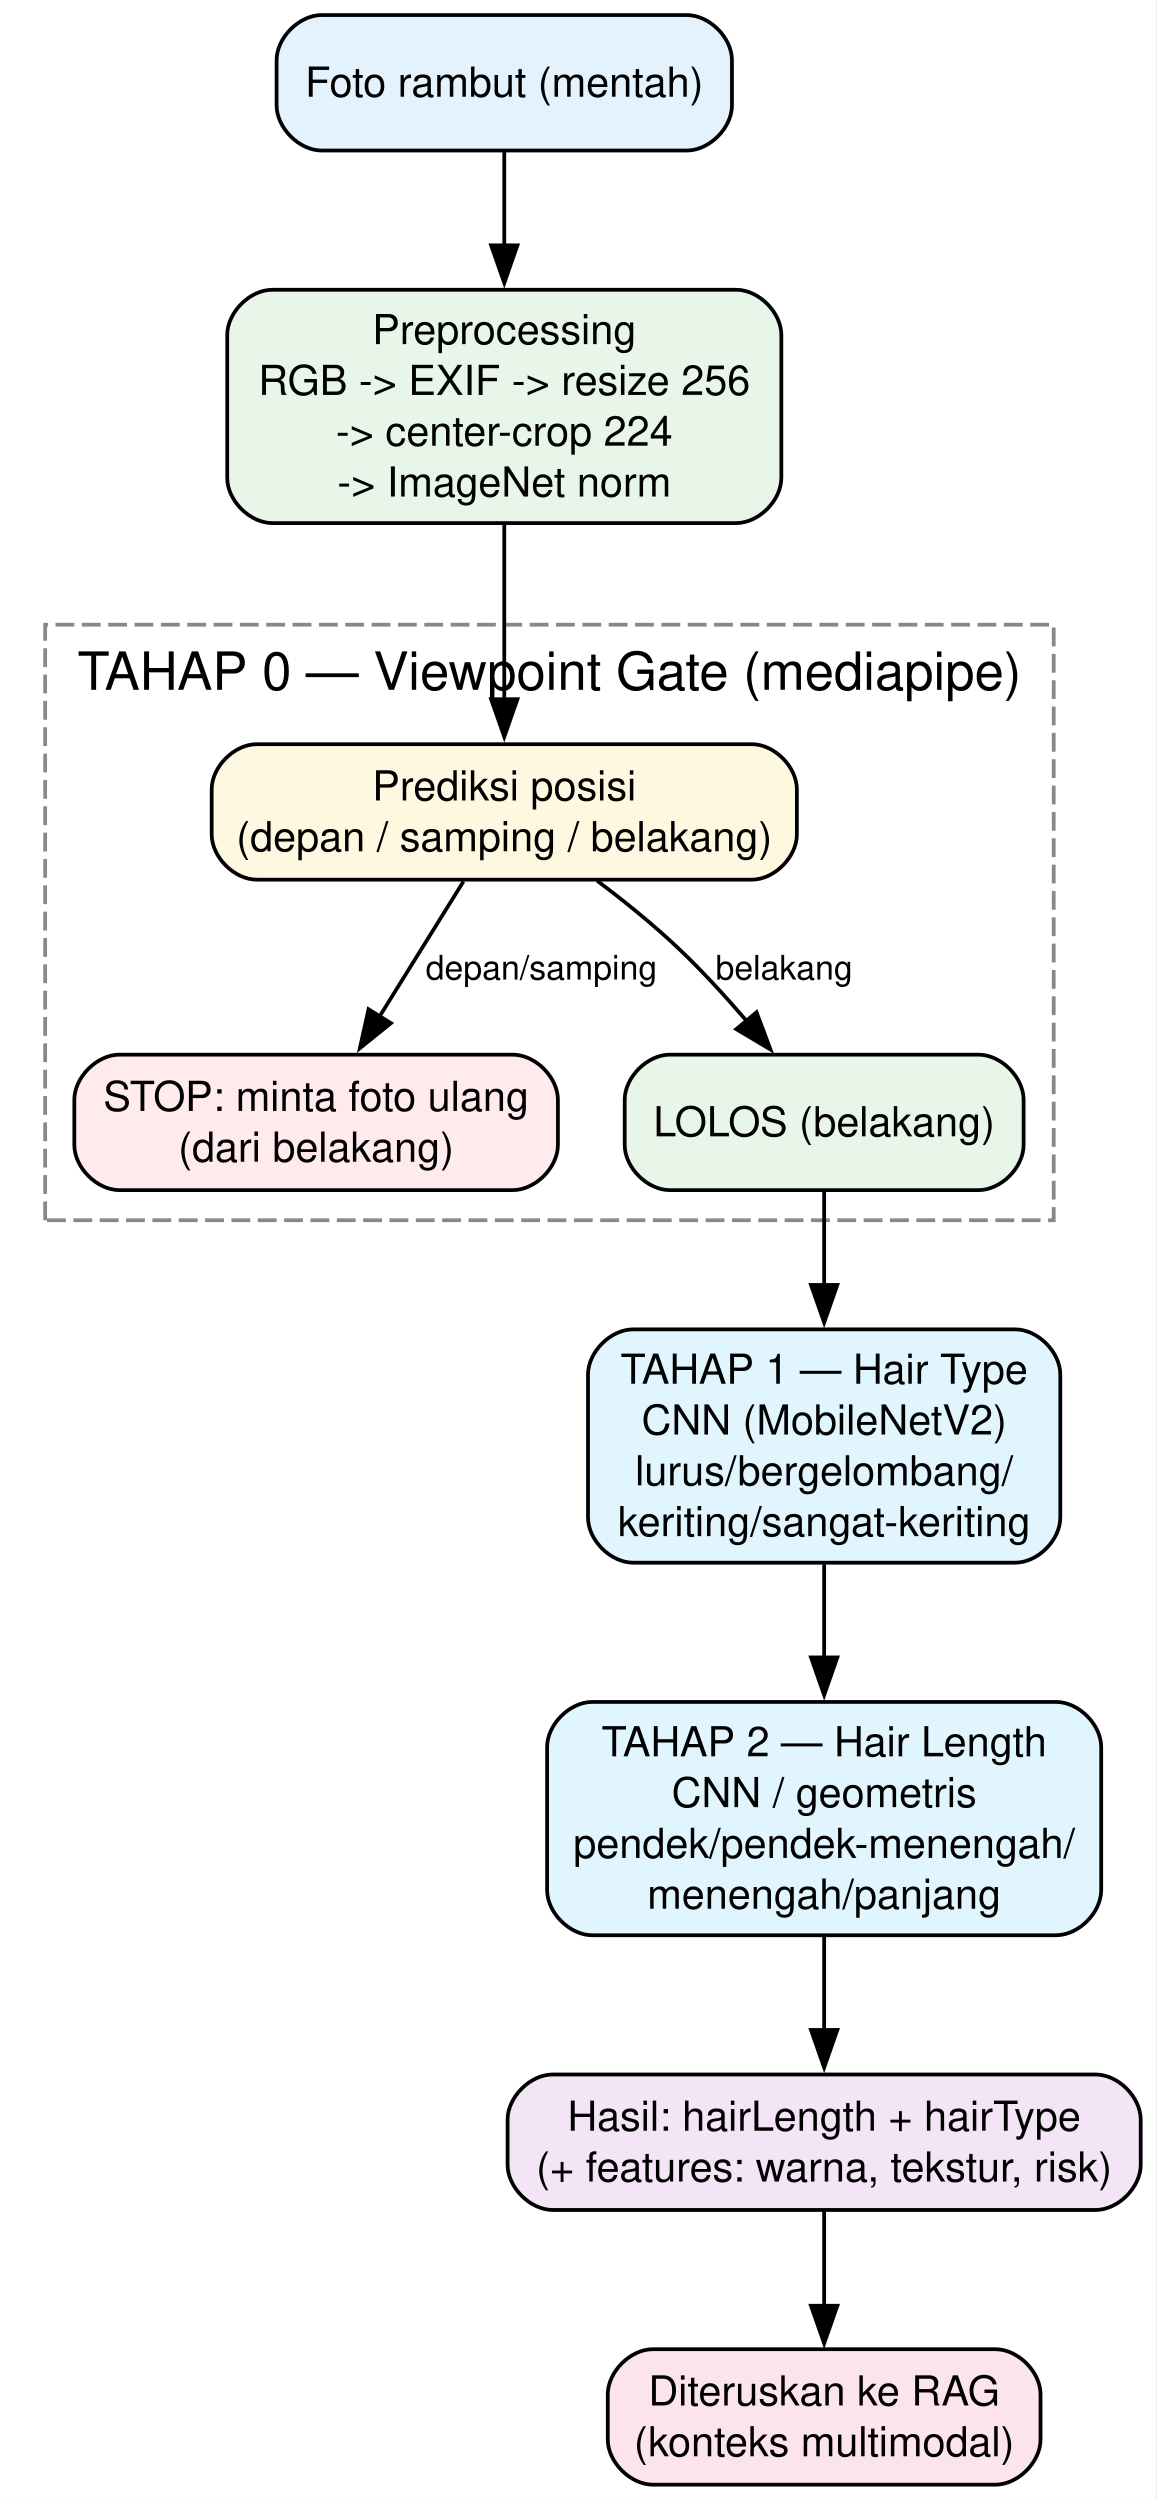
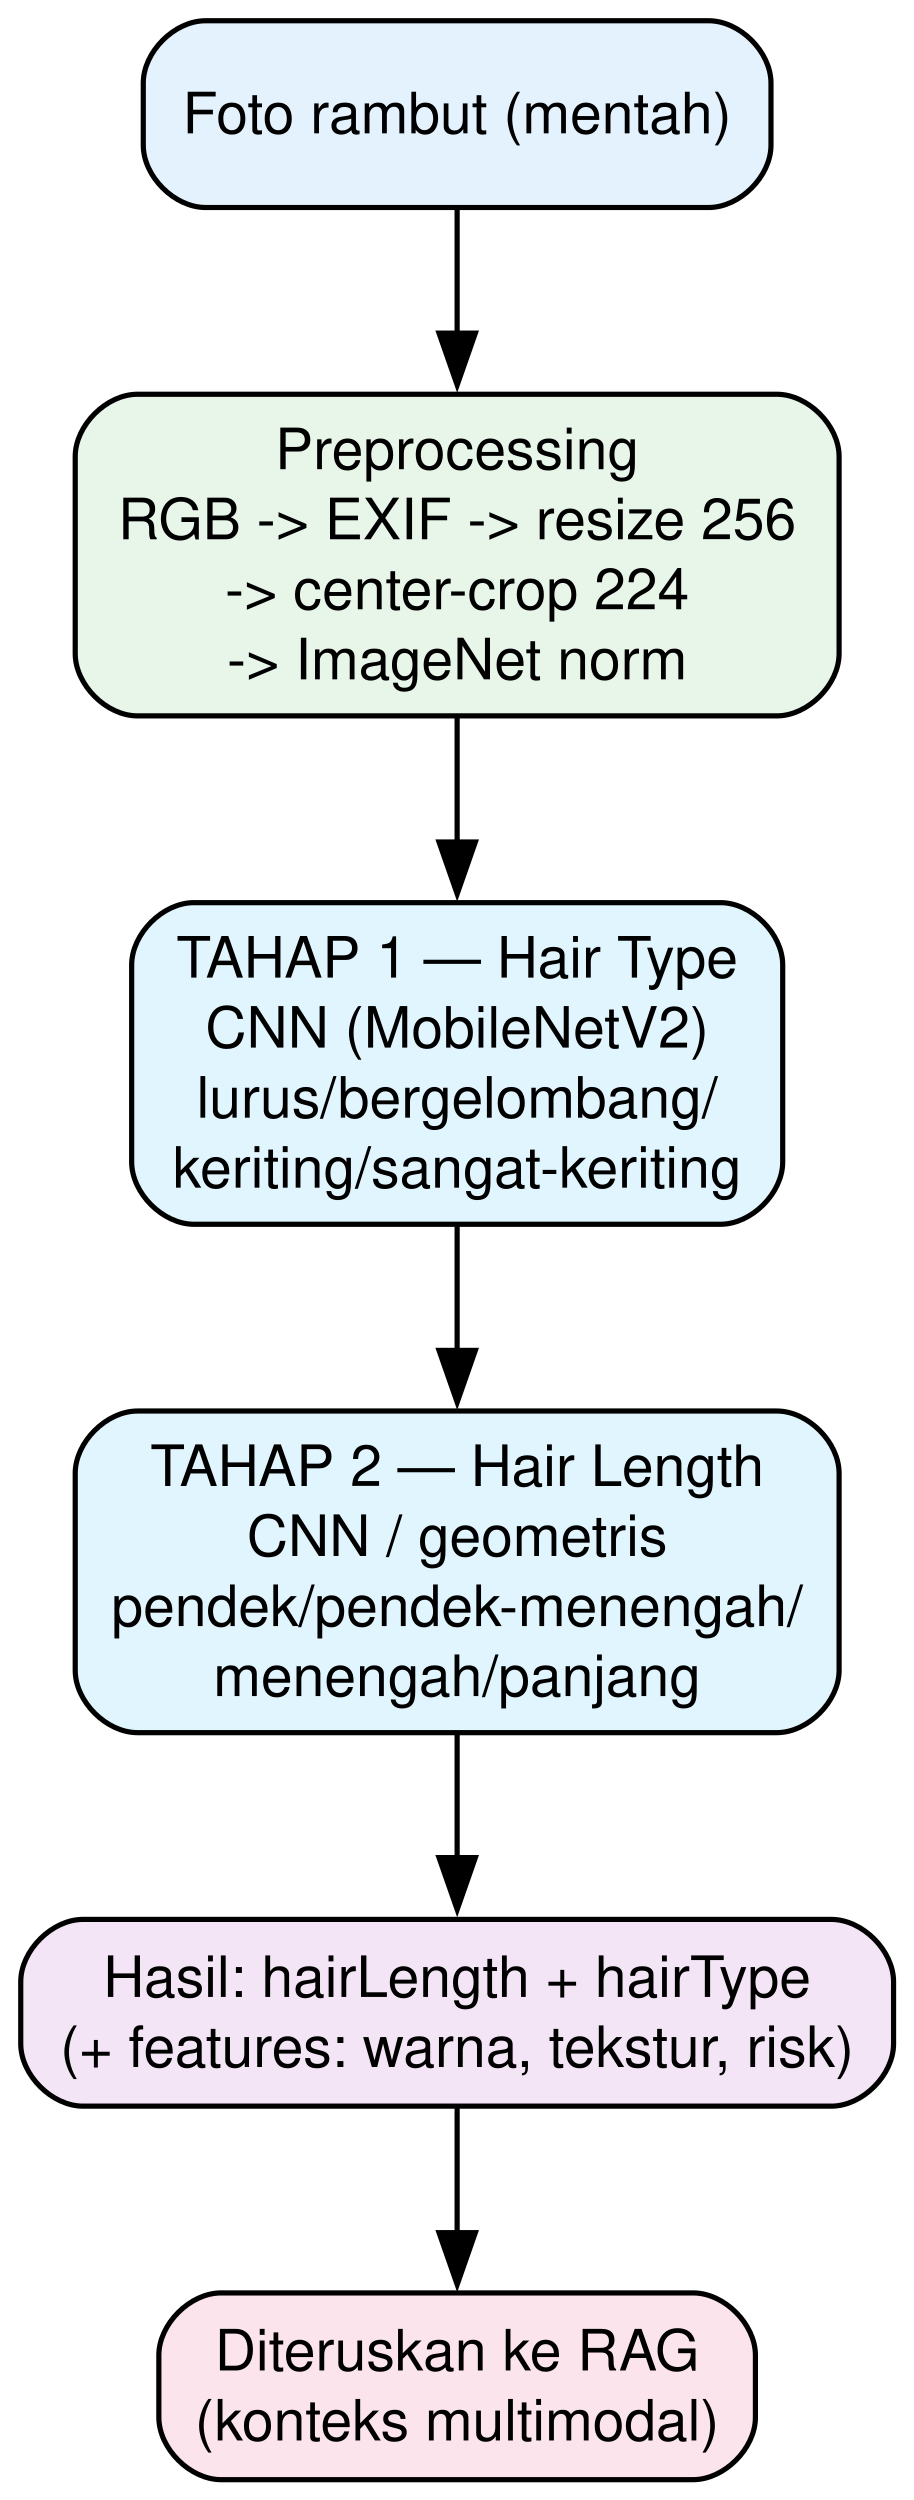
- <svg xmlns="http://www.w3.org/2000/svg" width="1280pt" height="2768pt" viewBox="0.00 0.00 1280.00 2768.00">
-   <g id="graph0" class="graph" transform="scale(4.16667 4.16667) rotate(0) translate(4 660.25)">
-     <polygon fill="white" stroke="none" points="-4,4 -4,-660.25 303.12,-660.25 303.12,4 -4,4" />
-     <g id="clust1" class="cluster">
-       <polygon fill="white" stroke="#888888" stroke-dasharray="5,2" points="8,-336 8,-494.25 276,-494.25 276,-336 8,-336" />
-       <text xml:space="preserve" text-anchor="middle" x="142" y="-476.95" font-family="Helvetica,sans-Serif" font-size="14.00">TAHAP 0 — Viewpoint Gate (mediapipe)</text>
-     </g>
+ <svg xmlns="http://www.w3.org/2000/svg" width="734pt" height="2008pt" viewBox="0.00 0.00 734.00 2008.00">
+   <g id="graph0" class="graph" transform="scale(4.16667 4.16667) rotate(0) translate(4 478)">
+     <polygon fill="white" stroke="none" points="-4,4 -4,-478 172.25,-478 172.25,4 -4,4" />
    <g id="node1" class="node">
-       <path fill="#e3f2fd" stroke="black" d="M178.5,-656.25C178.5,-656.25 81.5,-656.25 81.5,-656.25 75.5,-656.25 69.5,-650.25 69.5,-644.25 69.5,-644.25 69.5,-632.25 69.5,-632.25 69.5,-626.25 75.5,-620.25 81.5,-620.25 81.5,-620.25 178.5,-620.25 178.5,-620.25 184.5,-620.25 190.5,-626.25 190.5,-632.25 190.5,-632.25 190.5,-644.25 190.5,-644.25 190.5,-650.25 184.5,-656.25 178.5,-656.25" />
-       <text xml:space="preserve" text-anchor="middle" x="130" y="-634.55" font-family="Helvetica,sans-Serif" font-size="11.00">Foto rambut (mentah)</text>
+       <path fill="#e3f2fd" stroke="black" d="M132.62,-474C132.62,-474 35.62,-474 35.62,-474 29.62,-474 23.62,-468 23.62,-462 23.62,-462 23.62,-450 23.62,-450 23.62,-444 29.62,-438 35.62,-438 35.62,-438 132.62,-438 132.62,-438 138.62,-438 144.62,-444 144.62,-450 144.62,-450 144.62,-462 144.62,-462 144.62,-468 138.62,-474 132.62,-474" />
+       <text xml:space="preserve" text-anchor="middle" x="84.12" y="-452.3" font-family="Helvetica,sans-Serif" font-size="11.00">Foto rambut (mentah)</text>
    </g>
    <g id="node2" class="node">
-       <path fill="#e8f5e9" stroke="black" d="M191.62,-583.25C191.62,-583.25 68.38,-583.25 68.38,-583.25 62.38,-583.25 56.38,-577.25 56.38,-571.25 56.38,-571.25 56.38,-533.25 56.38,-533.25 56.38,-527.25 62.38,-521.25 68.38,-521.25 68.38,-521.25 191.62,-521.25 191.62,-521.25 197.62,-521.25 203.62,-527.25 203.62,-533.25 203.62,-533.25 203.62,-571.25 203.62,-571.25 203.62,-577.25 197.62,-583.25 191.62,-583.25" />
-       <text xml:space="preserve" text-anchor="middle" x="130" y="-568.8" font-family="Helvetica,sans-Serif" font-size="11.00">Preprocessing</text>
-       <text xml:space="preserve" text-anchor="middle" x="130" y="-555.3" font-family="Helvetica,sans-Serif" font-size="11.00">RGB -&gt; EXIF -&gt; resize 256</text>
-       <text xml:space="preserve" text-anchor="middle" x="130" y="-541.8" font-family="Helvetica,sans-Serif" font-size="11.00">-&gt; center-crop 224</text>
-       <text xml:space="preserve" text-anchor="middle" x="130" y="-528.3" font-family="Helvetica,sans-Serif" font-size="11.00">-&gt; ImageNet norm</text>
+       <path fill="#e8f5e9" stroke="black" d="M145.75,-402C145.75,-402 22.5,-402 22.5,-402 16.5,-402 10.5,-396 10.5,-390 10.5,-390 10.5,-352 10.5,-352 10.5,-346 16.5,-340 22.5,-340 22.5,-340 145.75,-340 145.75,-340 151.75,-340 157.75,-346 157.75,-352 157.75,-352 157.75,-390 157.75,-390 157.75,-396 151.75,-402 145.75,-402" />
+       <text xml:space="preserve" text-anchor="middle" x="84.12" y="-387.55" font-family="Helvetica,sans-Serif" font-size="11.00">Preprocessing</text>
+       <text xml:space="preserve" text-anchor="middle" x="84.12" y="-374.05" font-family="Helvetica,sans-Serif" font-size="11.00">RGB -&gt; EXIF -&gt; resize 256</text>
+       <text xml:space="preserve" text-anchor="middle" x="84.12" y="-360.55" font-family="Helvetica,sans-Serif" font-size="11.00">-&gt; center-crop 224</text>
+       <text xml:space="preserve" text-anchor="middle" x="84.12" y="-347.05" font-family="Helvetica,sans-Serif" font-size="11.00">-&gt; ImageNet norm</text>
    </g>
    <g id="edge1" class="edge">
-       <path fill="none" stroke="black" d="M130,-619.85C130,-612.56 130,-603.75 130,-594.96" />
-       <polygon fill="black" stroke="black" points="133.5,-595.06 130,-585.06 126.5,-595.06 133.5,-595.06" />
+       <path fill="none" stroke="black" d="M84.12,-437.8C84.12,-430.75 84.12,-422.25 84.12,-413.74" />
+       <polygon fill="black" stroke="black" points="87.63,-413.78 84.13,-403.78 80.63,-413.78 87.63,-413.78" />
    </g>
    <g id="node3" class="node">
-       <path fill="#fff8e1" stroke="black" d="M195.75,-462.5C195.75,-462.5 64.25,-462.5 64.25,-462.5 58.25,-462.5 52.25,-456.5 52.25,-450.5 52.25,-450.5 52.25,-438.5 52.25,-438.5 52.25,-432.5 58.25,-426.5 64.25,-426.5 64.25,-426.5 195.75,-426.5 195.75,-426.5 201.75,-426.5 207.75,-432.5 207.75,-438.5 207.75,-438.5 207.75,-450.5 207.75,-450.5 207.75,-456.5 201.75,-462.5 195.75,-462.5" />
-       <text xml:space="preserve" text-anchor="middle" x="130" y="-447.55" font-family="Helvetica,sans-Serif" font-size="11.00">Prediksi posisi</text>
-       <text xml:space="preserve" text-anchor="middle" x="130" y="-434.05" font-family="Helvetica,sans-Serif" font-size="11.00">(depan / samping / belakang)</text>
+       <path fill="#e1f5fe" stroke="black" d="M134.88,-304C134.88,-304 33.38,-304 33.38,-304 27.38,-304 21.38,-298 21.38,-292 21.38,-292 21.38,-254 21.38,-254 21.38,-248 27.38,-242 33.38,-242 33.38,-242 134.88,-242 134.88,-242 140.88,-242 146.88,-248 146.88,-254 146.88,-254 146.88,-292 146.88,-292 146.88,-298 140.88,-304 134.88,-304" />
+       <text xml:space="preserve" text-anchor="middle" x="84.12" y="-289.55" font-family="Helvetica,sans-Serif" font-size="11.00">TAHAP 1 — Hair Type</text>
+       <text xml:space="preserve" text-anchor="middle" x="84.12" y="-276.05" font-family="Helvetica,sans-Serif" font-size="11.00">CNN (MobileNetV2)</text>
+       <text xml:space="preserve" text-anchor="middle" x="84.12" y="-262.55" font-family="Helvetica,sans-Serif" font-size="11.00">lurus/bergelombang/</text>
+       <text xml:space="preserve" text-anchor="middle" x="84.12" y="-249.05" font-family="Helvetica,sans-Serif" font-size="11.00">keriting/sangat-keriting</text>
    </g>
    <g id="edge2" class="edge">
-       <path fill="none" stroke="black" d="M130,-520.95C130,-506.26 130,-488.71 130,-474.24" />
-       <polygon fill="black" stroke="black" points="133.5,-474.45 130,-464.45 126.5,-474.45 133.5,-474.45" />
+       <path fill="none" stroke="black" d="M84.12,-339.62C84.12,-332.02 84.12,-323.73 84.12,-315.69" />
+       <polygon fill="black" stroke="black" points="87.63,-315.69 84.13,-305.69 80.63,-315.69 87.63,-315.69" />
    </g>
    <g id="node4" class="node">
-       <path fill="#ffebee" stroke="black" d="M132.25,-380C132.25,-380 27.75,-380 27.75,-380 21.75,-380 15.75,-374 15.75,-368 15.75,-368 15.75,-356 15.75,-356 15.75,-350 21.75,-344 27.75,-344 27.75,-344 132.25,-344 132.25,-344 138.25,-344 144.25,-350 144.25,-356 144.25,-356 144.25,-368 144.25,-368 144.25,-374 138.25,-380 132.25,-380" />
-       <text xml:space="preserve" text-anchor="middle" x="80" y="-365.05" font-family="Helvetica,sans-Serif" font-size="11.00">STOP: minta foto ulang</text>
-       <text xml:space="preserve" text-anchor="middle" x="80" y="-351.55" font-family="Helvetica,sans-Serif" font-size="11.00">(dari belakang)</text>
+       <path fill="#e1f5fe" stroke="black" d="M145.75,-206C145.75,-206 22.5,-206 22.5,-206 16.5,-206 10.5,-200 10.5,-194 10.5,-194 10.5,-156 10.5,-156 10.5,-150 16.5,-144 22.5,-144 22.5,-144 145.75,-144 145.75,-144 151.75,-144 157.75,-150 157.75,-156 157.75,-156 157.75,-194 157.75,-194 157.75,-200 151.75,-206 145.75,-206" />
+       <text xml:space="preserve" text-anchor="middle" x="84.12" y="-191.55" font-family="Helvetica,sans-Serif" font-size="11.00">TAHAP 2 — Hair Length</text>
+       <text xml:space="preserve" text-anchor="middle" x="84.12" y="-178.05" font-family="Helvetica,sans-Serif" font-size="11.00">CNN / geometris</text>
+       <text xml:space="preserve" text-anchor="middle" x="84.12" y="-164.55" font-family="Helvetica,sans-Serif" font-size="11.00">pendek/pendek-menengah/</text>
+       <text xml:space="preserve" text-anchor="middle" x="84.12" y="-151.05" font-family="Helvetica,sans-Serif" font-size="11.00">menengah/panjang</text>
    </g>
    <g id="edge3" class="edge">
-       <path fill="none" stroke="black" d="M119.15,-426.03C112.6,-415.48 104.11,-401.82 96.72,-389.92" />
-       <polygon fill="black" stroke="black" points="99.88,-388.37 91.63,-381.72 93.93,-392.06 99.88,-388.37" />
-       <text xml:space="preserve" text-anchor="middle" x="139.87" y="-399.95" font-family="Helvetica,sans-Serif" font-size="9.00">depan/samping</text>
+       <path fill="none" stroke="black" d="M84.12,-241.62C84.12,-234.02 84.12,-225.73 84.12,-217.69" />
+       <polygon fill="black" stroke="black" points="87.63,-217.69 84.13,-207.69 80.63,-217.69 87.63,-217.69" />
    </g>
    <g id="node5" class="node">
-       <path fill="#e8f5e9" stroke="black" d="M256,-380C256,-380 174,-380 174,-380 168,-380 162,-374 162,-368 162,-368 162,-356 162,-356 162,-350 168,-344 174,-344 174,-344 256,-344 256,-344 262,-344 268,-350 268,-356 268,-356 268,-368 268,-368 268,-374 262,-380 256,-380" />
-       <text xml:space="preserve" text-anchor="middle" x="215" y="-358.3" font-family="Helvetica,sans-Serif" font-size="11.00">LOLOS (belakang)</text>
+       <path fill="#f3e5f5" stroke="black" d="M156.25,-108C156.25,-108 12,-108 12,-108 6,-108 0,-102 0,-96 0,-96 0,-84 0,-84 0,-78 6,-72 12,-72 12,-72 156.25,-72 156.25,-72 162.25,-72 168.25,-78 168.25,-84 168.25,-84 168.25,-96 168.25,-96 168.25,-102 162.25,-108 156.25,-108" />
+       <text xml:space="preserve" text-anchor="middle" x="84.12" y="-93.05" font-family="Helvetica,sans-Serif" font-size="11.00">Hasil: hairLength + hairType</text>
+       <text xml:space="preserve" text-anchor="middle" x="84.12" y="-79.55" font-family="Helvetica,sans-Serif" font-size="11.00">(+ features: warna, tekstur, risk)</text>
    </g>
    <g id="edge4" class="edge">
-       <path fill="none" stroke="black" d="M154.65,-426.25C161.79,-420.86 169.43,-414.7 176,-408.5 182.35,-402.51 188.72,-395.56 194.42,-388.93" />
-       <polygon fill="black" stroke="black" points="197.03,-391.27 200.75,-381.35 191.65,-386.78 197.03,-391.27" />
-       <text xml:space="preserve" text-anchor="middle" x="204.36" y="-399.95" font-family="Helvetica,sans-Serif" font-size="9.00">belakang</text>
+       <path fill="none" stroke="black" d="M84.12,-143.57C84.12,-135.79 84.12,-127.46 84.12,-119.77" />
+       <polygon fill="black" stroke="black" points="87.63,-119.91 84.13,-109.91 80.63,-119.91 87.63,-119.91" />
    </g>
    <g id="node6" class="node">
-       <path fill="#e1f5fe" stroke="black" d="M265.75,-307C265.75,-307 164.25,-307 164.25,-307 158.25,-307 152.25,-301 152.25,-295 152.25,-295 152.25,-257 152.25,-257 152.25,-251 158.25,-245 164.25,-245 164.25,-245 265.75,-245 265.75,-245 271.75,-245 277.75,-251 277.75,-257 277.75,-257 277.75,-295 277.75,-295 277.75,-301 271.75,-307 265.75,-307" />
-       <text xml:space="preserve" text-anchor="middle" x="215" y="-292.55" font-family="Helvetica,sans-Serif" font-size="11.00">TAHAP 1 — Hair Type</text>
-       <text xml:space="preserve" text-anchor="middle" x="215" y="-279.05" font-family="Helvetica,sans-Serif" font-size="11.00">CNN (MobileNetV2)</text>
-       <text xml:space="preserve" text-anchor="middle" x="215" y="-265.55" font-family="Helvetica,sans-Serif" font-size="11.00">lurus/bergelombang/</text>
-       <text xml:space="preserve" text-anchor="middle" x="215" y="-252.05" font-family="Helvetica,sans-Serif" font-size="11.00">keriting/sangat-keriting</text>
+       <path fill="#fce4ec" stroke="black" d="M129.62,-36C129.62,-36 38.62,-36 38.62,-36 32.62,-36 26.62,-30 26.62,-24 26.62,-24 26.62,-12 26.62,-12 26.62,-6 32.62,0 38.62,0 38.62,0 129.62,0 129.62,0 135.62,0 141.62,-6 141.62,-12 141.62,-12 141.62,-24 141.62,-24 141.62,-30 135.62,-36 129.62,-36" />
+       <text xml:space="preserve" text-anchor="middle" x="84.12" y="-21.05" font-family="Helvetica,sans-Serif" font-size="11.00">Diteruskan ke RAG</text>
+       <text xml:space="preserve" text-anchor="middle" x="84.12" y="-7.55" font-family="Helvetica,sans-Serif" font-size="11.00">(konteks multimodal)</text>
    </g>
    <g id="edge5" class="edge">
-       <path fill="none" stroke="black" d="M215,-343.6C215,-336.31 215,-327.5 215,-318.71" />
-       <polygon fill="black" stroke="black" points="218.5,-318.81 215,-308.81 211.5,-318.81 218.5,-318.81" />
-     </g>
-     <g id="node7" class="node">
-       <path fill="#e1f5fe" stroke="black" d="M276.62,-208C276.62,-208 153.38,-208 153.38,-208 147.38,-208 141.38,-202 141.38,-196 141.38,-196 141.38,-158 141.38,-158 141.38,-152 147.38,-146 153.38,-146 153.38,-146 276.62,-146 276.62,-146 282.62,-146 288.62,-152 288.62,-158 288.62,-158 288.62,-196 288.62,-196 288.62,-202 282.62,-208 276.62,-208" />
-       <text xml:space="preserve" text-anchor="middle" x="215" y="-193.55" font-family="Helvetica,sans-Serif" font-size="11.00">TAHAP 2 — Hair Length</text>
-       <text xml:space="preserve" text-anchor="middle" x="215" y="-180.05" font-family="Helvetica,sans-Serif" font-size="11.00">CNN / geometris</text>
-       <text xml:space="preserve" text-anchor="middle" x="215" y="-166.55" font-family="Helvetica,sans-Serif" font-size="11.00">pendek/pendek-menengah/</text>
-       <text xml:space="preserve" text-anchor="middle" x="215" y="-153.05" font-family="Helvetica,sans-Serif" font-size="11.00">menengah/panjang</text>
-     </g>
-     <g id="edge6" class="edge">
-       <path fill="none" stroke="black" d="M215,-244.57C215,-236.72 215,-228.13 215,-219.8" />
-       <polygon fill="black" stroke="black" points="218.5,-219.83 215,-209.83 211.5,-219.83 218.5,-219.83" />
-     </g>
-     <g id="node8" class="node">
-       <path fill="#f3e5f5" stroke="black" d="M287.12,-109C287.12,-109 142.88,-109 142.88,-109 136.88,-109 130.88,-103 130.88,-97 130.88,-97 130.88,-85 130.88,-85 130.88,-79 136.88,-73 142.88,-73 142.88,-73 287.12,-73 287.12,-73 293.12,-73 299.12,-79 299.12,-85 299.12,-85 299.12,-97 299.12,-97 299.12,-103 293.12,-109 287.12,-109" />
-       <text xml:space="preserve" text-anchor="middle" x="215" y="-94.05" font-family="Helvetica,sans-Serif" font-size="11.00">Hasil: hairLength + hairType</text>
-       <text xml:space="preserve" text-anchor="middle" x="215" y="-80.55" font-family="Helvetica,sans-Serif" font-size="11.00">(+ features: warna, tekstur, risk)</text>
-     </g>
-     <g id="edge7" class="edge">
-       <path fill="none" stroke="black" d="M215,-145.67C215,-137.56 215,-128.82 215,-120.79" />
-       <polygon fill="black" stroke="black" points="218.5,-120.84 215,-110.84 211.5,-120.84 218.5,-120.84" />
-     </g>
-     <g id="node9" class="node">
-       <path fill="#fce4ec" stroke="black" d="M260.5,-36C260.5,-36 169.5,-36 169.5,-36 163.5,-36 157.5,-30 157.5,-24 157.5,-24 157.5,-12 157.5,-12 157.5,-6 163.5,0 169.5,0 169.5,0 260.5,0 260.5,0 266.5,0 272.5,-6 272.5,-12 272.5,-12 272.5,-24 272.5,-24 272.5,-30 266.5,-36 260.5,-36" />
-       <text xml:space="preserve" text-anchor="middle" x="215" y="-21.05" font-family="Helvetica,sans-Serif" font-size="11.00">Diteruskan ke RAG</text>
-       <text xml:space="preserve" text-anchor="middle" x="215" y="-7.55" font-family="Helvetica,sans-Serif" font-size="11.00">(konteks multimodal)</text>
-     </g>
-     <g id="edge8" class="edge">
-       <path fill="none" stroke="black" d="M215,-72.81C215,-65.23 215,-56.1 215,-47.54" />
-       <polygon fill="black" stroke="black" points="218.5,-47.54 215,-37.54 211.5,-47.54 218.5,-47.54" />
+       <path fill="none" stroke="black" d="M84.12,-71.7C84.12,-64.41 84.12,-55.73 84.12,-47.54" />
+       <polygon fill="black" stroke="black" points="87.63,-47.62 84.13,-37.62 80.63,-47.62 87.63,-47.62" />
    </g>
  </g>
</svg>
